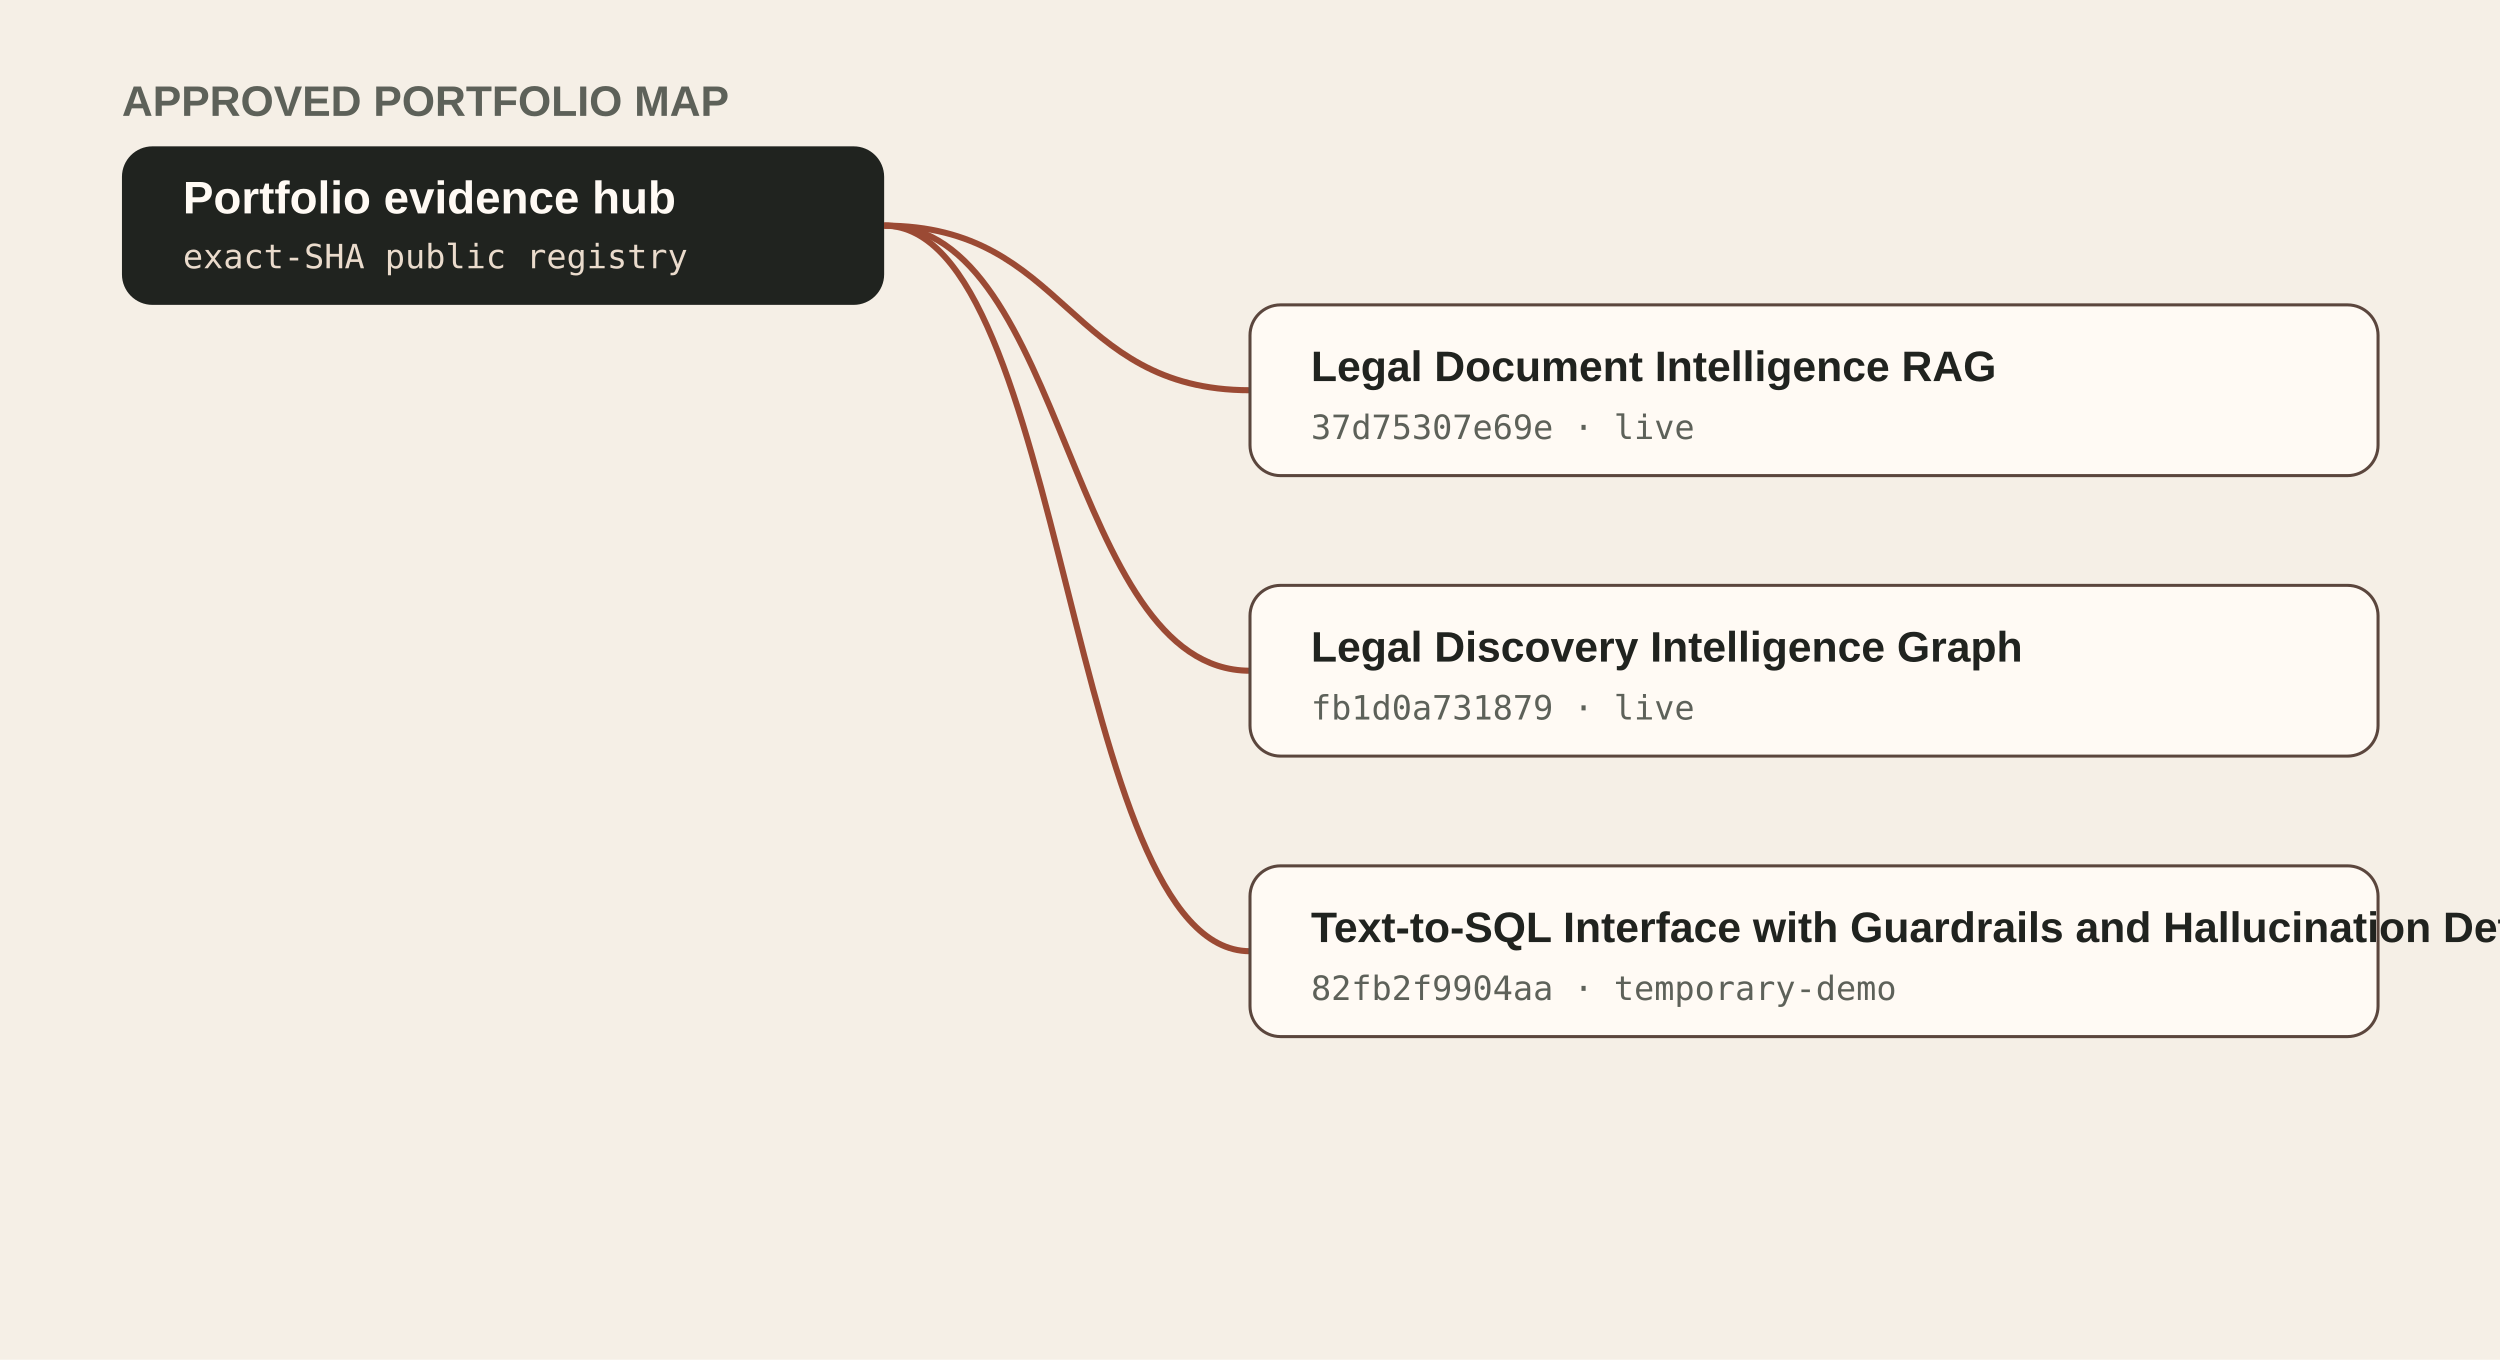
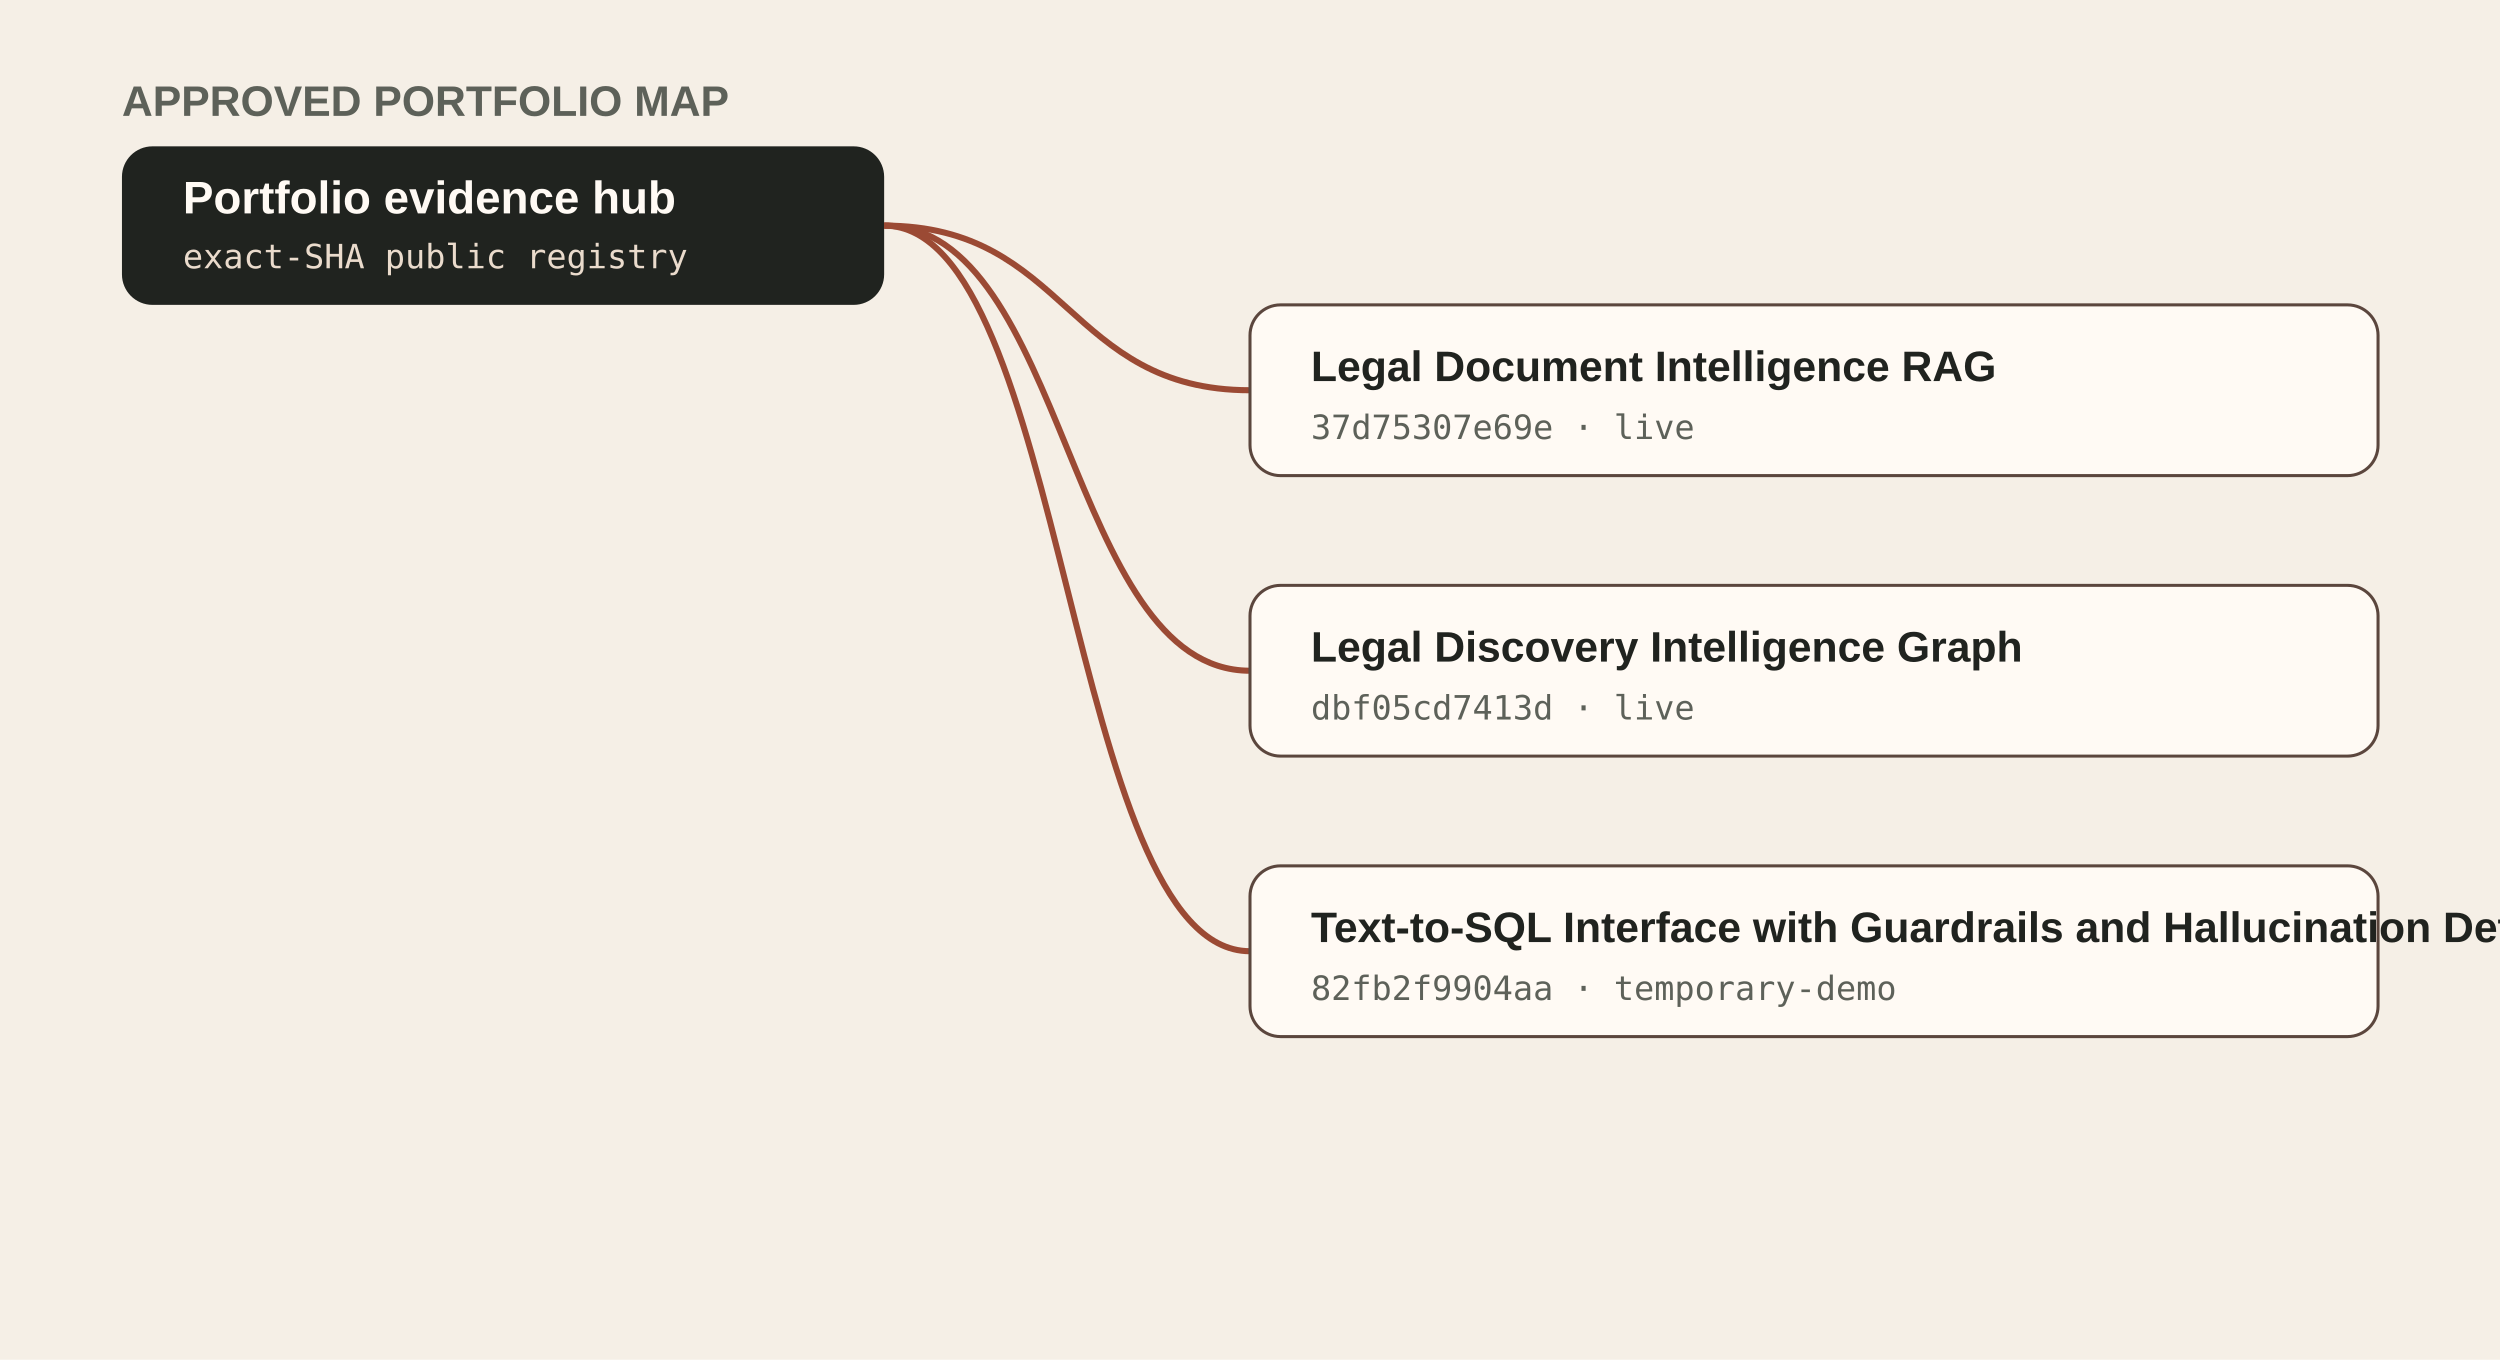
<svg xmlns="http://www.w3.org/2000/svg" width="820" height="446" viewBox="0 0 820 446" role="img" aria-labelledby="title desc">
  <rect width="820" height="446" fill="#f5efe6" />
  <text x="40" y="38" font-family="Arial, sans-serif" font-size="14" font-weight="700" fill="#5d6159">APPROVED PORTFOLIO MAP</text>
  <rect x="40" y="48" width="250" height="52" rx="10" fill="#20231f" />
  <text x="60" y="70" font-family="Arial, sans-serif" font-size="15" font-weight="700" fill="#fffaf4">Portfolio evidence hub</text>
  <text x="60" y="88" font-family="monospace" font-size="11" fill="#eadbcc">exact-SHA public registry</text>
  <path d="M290 74 C 350 74, 350 128, 410 128" stroke="#9b4a34" stroke-width="2" fill="none" />
  <rect x="410" y="100" width="370" height="56" rx="10" fill="#fffaf4" stroke="#5b463d" />
  <text x="430" y="125" font-family="Arial, sans-serif" font-size="14" font-weight="700" fill="#20231f">Legal Document Intelligence RAG</text>
  <text x="430" y="144" font-family="monospace" font-size="11" fill="#5d6159">37d75307e69e · live</text>
  <path d="M290 74 C 350 74, 350 220, 410 220" stroke="#9b4a34" stroke-width="2" fill="none" />
  <rect x="410" y="192" width="370" height="56" rx="10" fill="#fffaf4" stroke="#5b463d" />
  <text x="430" y="217" font-family="Arial, sans-serif" font-size="14" font-weight="700" fill="#20231f">Legal Discovery Intelligence Graph</text>
-   <text x="430" y="236" font-family="monospace" font-size="11" fill="#5d6159">fb1d0a731879 · live</text>
+   <text x="430" y="236" font-family="monospace" font-size="11" fill="#5d6159">dbf05cd7413d · live</text>
  <path d="M290 74 C 350 74, 350 312, 410 312" stroke="#9b4a34" stroke-width="2" fill="none" />
  <rect x="410" y="284" width="370" height="56" rx="10" fill="#fffaf4" stroke="#5b463d" />
  <text x="430" y="309" font-family="Arial, sans-serif" font-size="14" font-weight="700" fill="#20231f">Text-to-SQL Interface with Guardrails and Hallucination Detection</text>
  <text x="430" y="328" font-family="monospace" font-size="11" fill="#5d6159">82fb2f9904aa · temporary-demo</text>
</svg>
